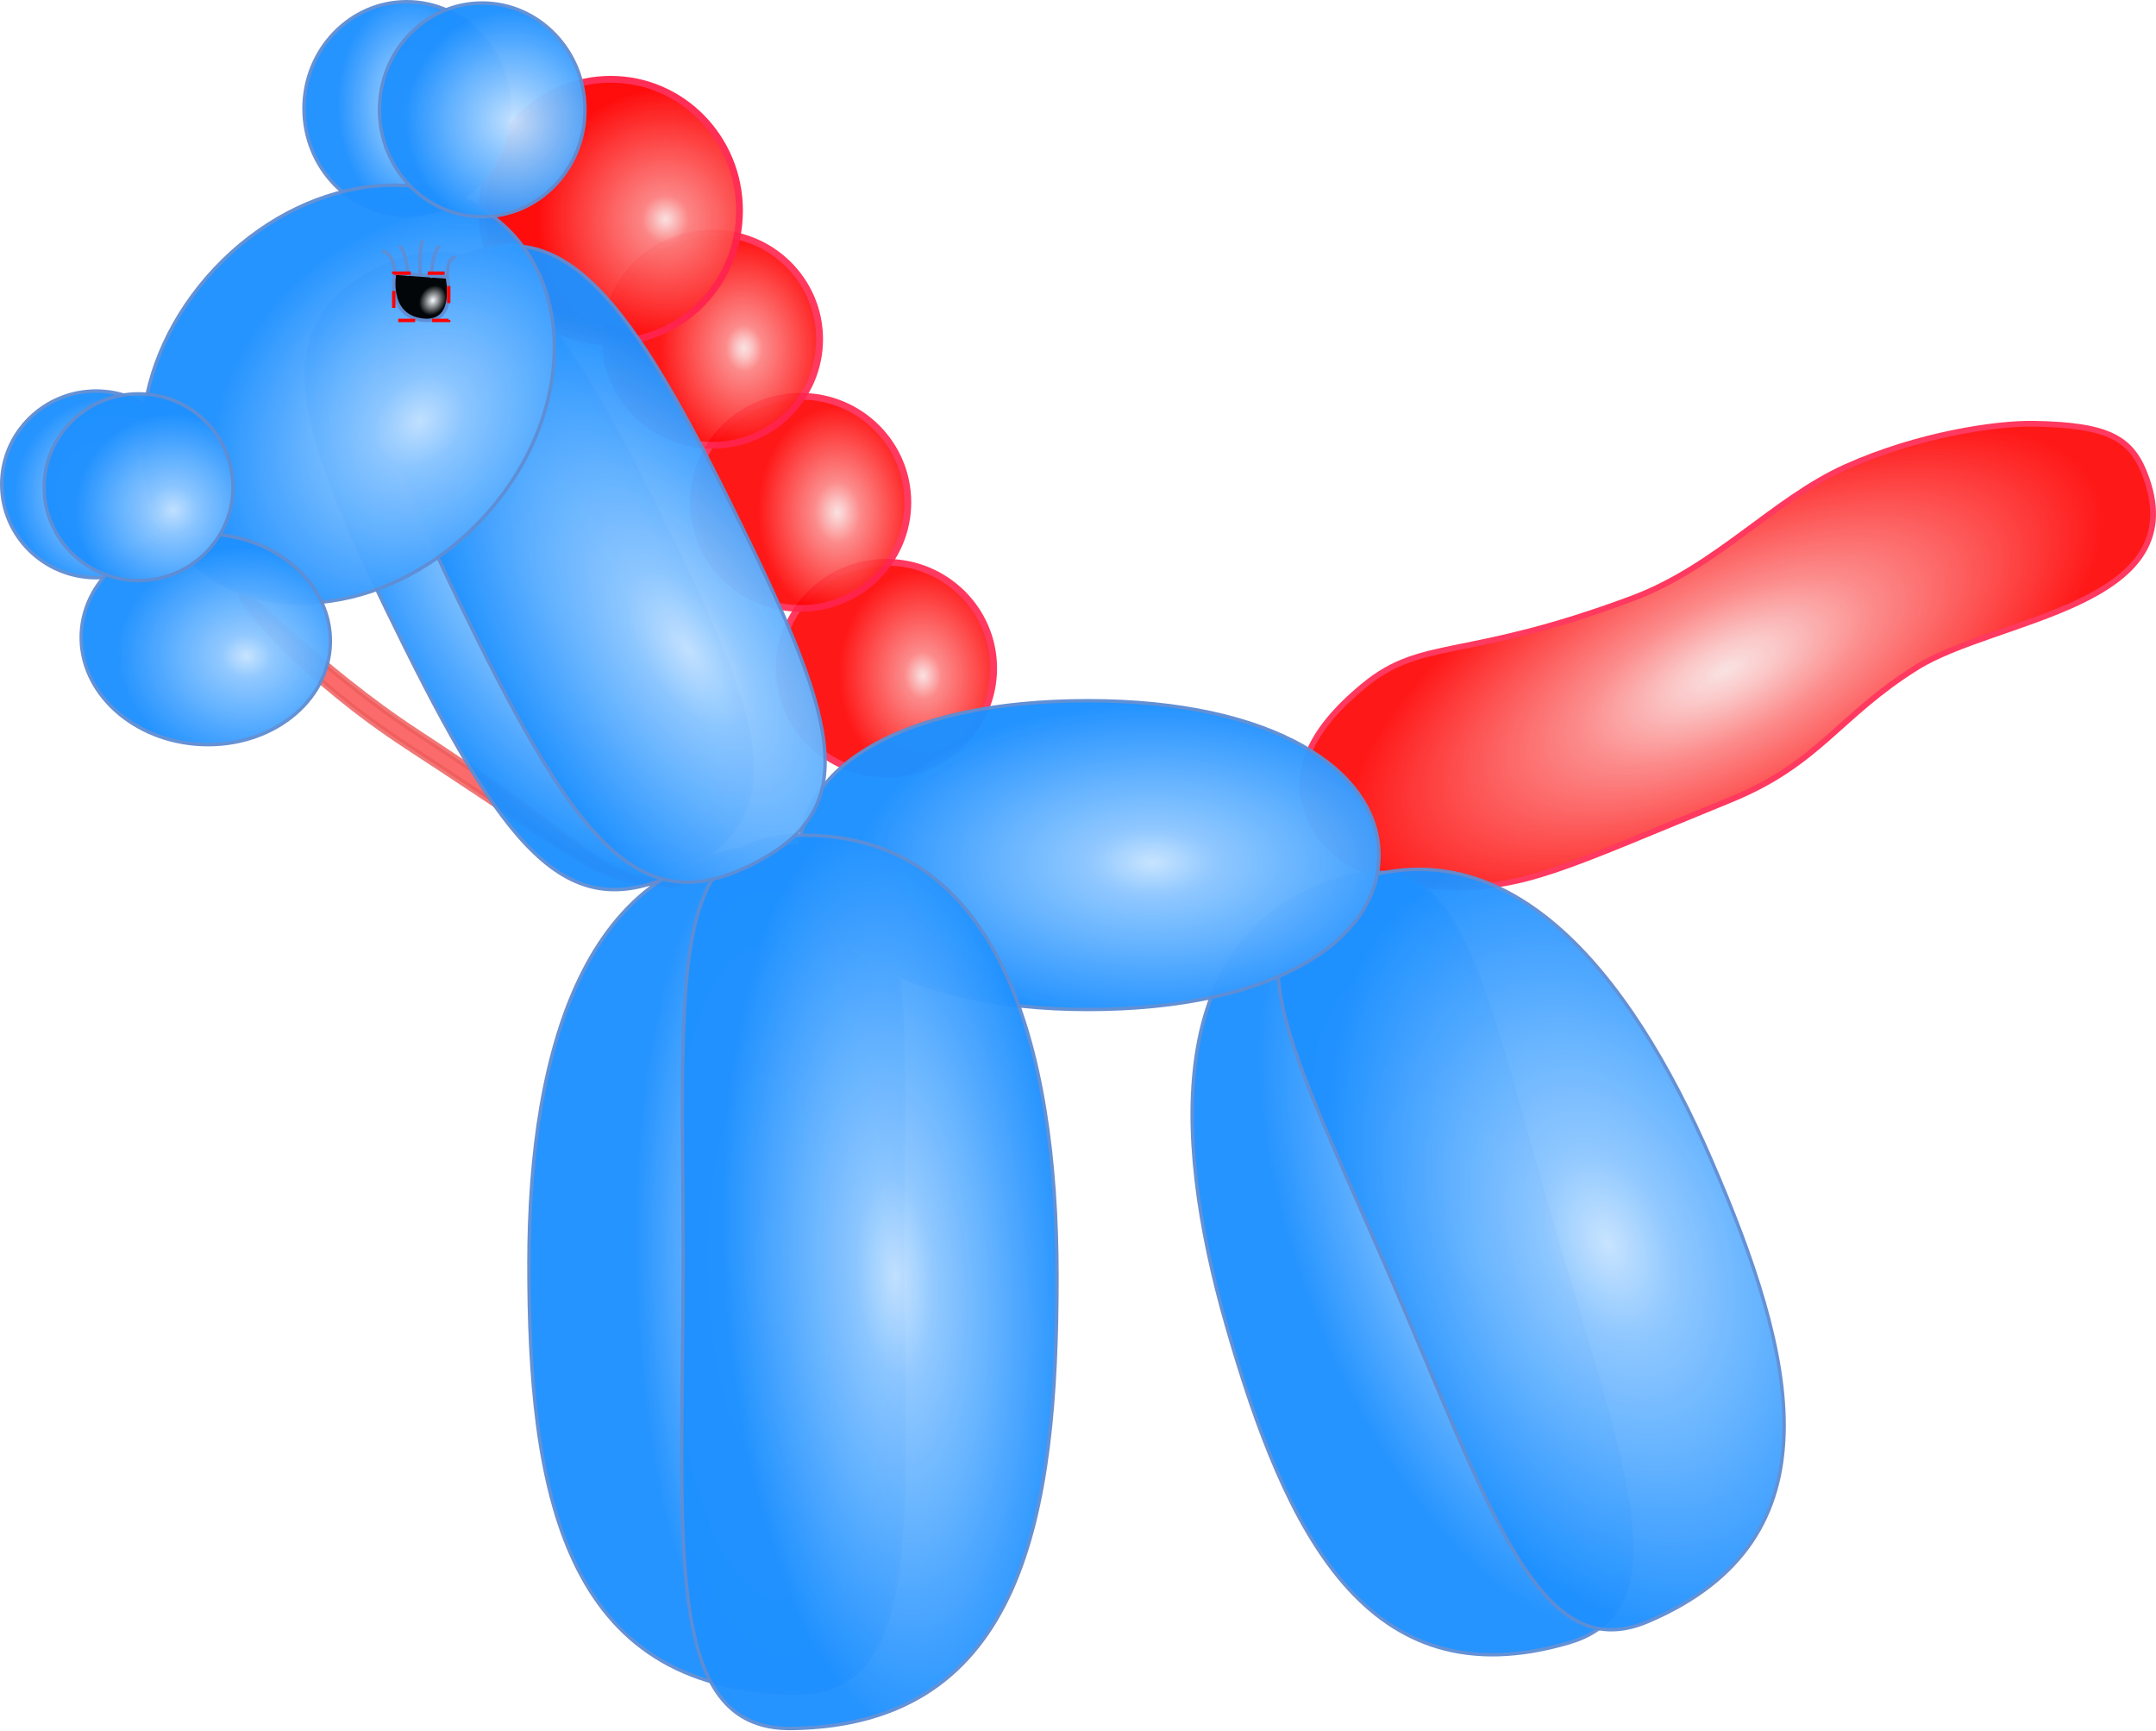
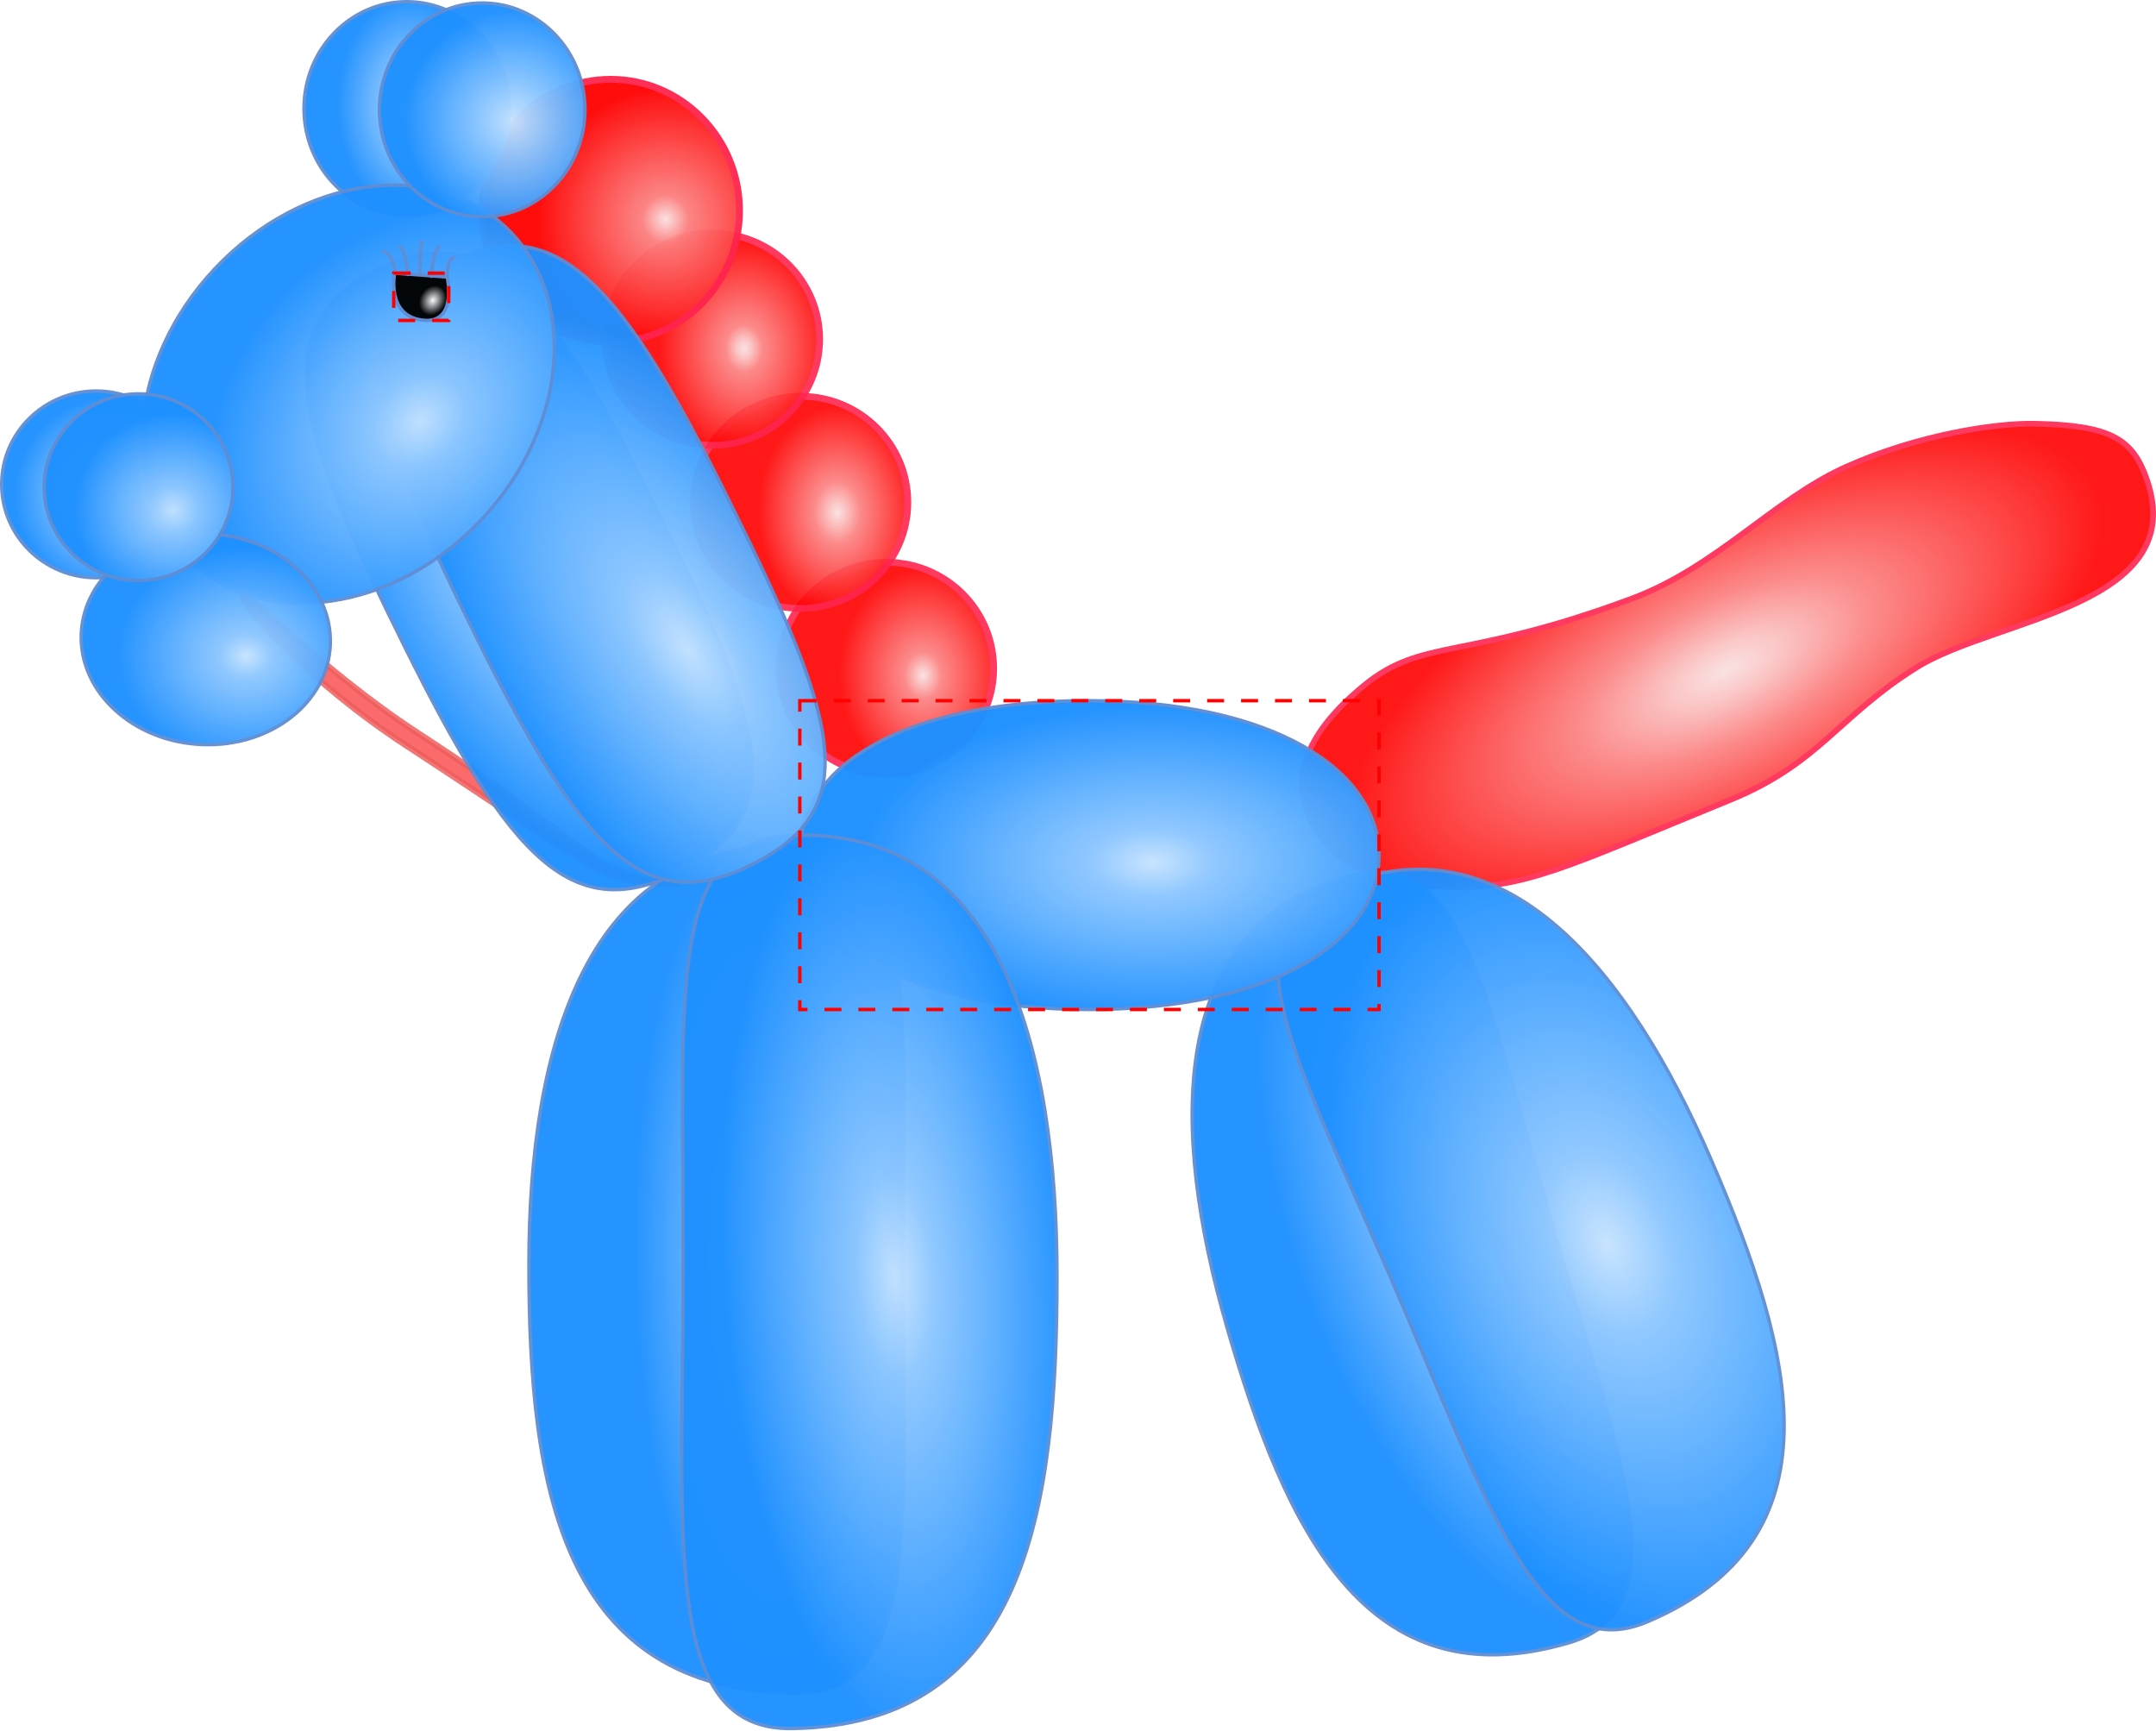
<svg xmlns="http://www.w3.org/2000/svg" xmlns:xlink="http://www.w3.org/1999/xlink" width="635.19" height="509.702" id="svg4321" version="1.1">
  <defs id="defs4323">
    <linearGradient id="linearGradient7171">
      <stop style="stop-color:#fadfdf;stop-opacity:1;" offset="0" id="stop7173" />
      <stop style="stop-color:#fbbfbf;stop-opacity:1;" offset="0.102" id="stop7175" />
      <stop style="stop-color:#fc7f7f;stop-opacity:1;" offset="0.289" id="stop7177" />
      <stop id="stop7179" offset="1" style="stop-color:#ff0000;stop-opacity:1;" />
    </linearGradient>
    <linearGradient id="linearGradient7161">
      <stop style="stop-color:#fadfdf;stop-opacity:1;" offset="0" id="stop7163" />
      <stop style="stop-color:#fbbfbf;stop-opacity:1;" offset="0.09" id="stop7165" />
      <stop style="stop-color:#fc7f7f;stop-opacity:1;" offset="0.218" id="stop7167" />
      <stop id="stop7169" offset="1" style="stop-color:#ff0000;stop-opacity:1;" />
    </linearGradient>
    <linearGradient id="linearGradient7151">
      <stop style="stop-color:#fadfdf;stop-opacity:1;" offset="0" id="stop7153" />
      <stop style="stop-color:#fbbfbf;stop-opacity:1;" offset="0.062" id="stop7155" />
      <stop style="stop-color:#fc7f7f;stop-opacity:1;" offset="0.181" id="stop7157" />
      <stop id="stop7159" offset="1" style="stop-color:#ff0000;stop-opacity:1;" />
    </linearGradient>
    <linearGradient id="linearGradient7141">
      <stop style="stop-color:#fadfdf;stop-opacity:1;" offset="0" id="stop7143" />
      <stop style="stop-color:#fbbfbf;stop-opacity:1;" offset="0.147" id="stop7145" />
      <stop style="stop-color:#fc7f7f;stop-opacity:1;" offset="0.386" id="stop7147" />
      <stop id="stop7149" offset="1" style="stop-color:#ff0000;stop-opacity:1;" />
    </linearGradient>
    <linearGradient id="linearGradient7133">
      <stop style="stop-color:#c6e3ff;stop-opacity:1;" offset="0" id="stop7135" />
      <stop style="stop-color:#8ec7ff;stop-opacity:1;" offset="0.316" id="stop7137" />
      <stop id="stop7139" offset="1" style="stop-color:#1e90ff;stop-opacity:1;" />
    </linearGradient>
    <linearGradient id="linearGradient7125">
      <stop style="stop-color:#c6e3ff;stop-opacity:1;" offset="0" id="stop7127" />
      <stop style="stop-color:#8ec7ff;stop-opacity:1;" offset="0.216" id="stop7129" />
      <stop id="stop7131" offset="1" style="stop-color:#1e90ff;stop-opacity:1;" />
    </linearGradient>
    <linearGradient id="linearGradient7117">
      <stop style="stop-color:#c6e3ff;stop-opacity:1;" offset="0" id="stop7119" />
      <stop style="stop-color:#8ec7ff;stop-opacity:1;" offset="0.21" id="stop7121" />
      <stop id="stop7123" offset="1" style="stop-color:#1e90ff;stop-opacity:1;" />
    </linearGradient>
    <linearGradient id="linearGradient7109">
      <stop style="stop-color:#c6e3ff;stop-opacity:1;" offset="0" id="stop7111" />
      <stop style="stop-color:#8ec7ff;stop-opacity:1;" offset="0.228" id="stop7113" />
      <stop id="stop7115" offset="1" style="stop-color:#1e90ff;stop-opacity:1;" />
    </linearGradient>
    <linearGradient id="linearGradient6937">
      <stop style="stop-color:#c6e3ff;stop-opacity:1;" offset="0" id="stop6939" />
      <stop style="stop-color:#8ec7ff;stop-opacity:1;" offset="0.278" id="stop6941" />
      <stop id="stop6943" offset="1" style="stop-color:#1e90ff;stop-opacity:1;" />
    </linearGradient>
    <linearGradient id="linearGradient6929">
      <stop style="stop-color:#c6e3ff;stop-opacity:1;" offset="0" id="stop6931" />
      <stop style="stop-color:#8ec7ff;stop-opacity:1;" offset="0.221" id="stop6933" />
      <stop id="stop6935" offset="1" style="stop-color:#1e90ff;stop-opacity:1;" />
    </linearGradient>
    <linearGradient id="linearGradient6921">
      <stop style="stop-color:#c6e3ff;stop-opacity:1;" offset="0" id="stop6923" />
      <stop style="stop-color:#8ec7ff;stop-opacity:1;" offset="0.175" id="stop6925" />
      <stop id="stop6927" offset="1" style="stop-color:#1e90ff;stop-opacity:1;" />
    </linearGradient>
    <linearGradient id="linearGradient6913">
      <stop style="stop-color:#c6e3ff;stop-opacity:1;" offset="0" id="stop6915" />
      <stop style="stop-color:#8ec7ff;stop-opacity:1;" offset="0.232" id="stop6917" />
      <stop id="stop6919" offset="1" style="stop-color:#1e90ff;stop-opacity:1;" />
    </linearGradient>
    <linearGradient id="linearGradient6905">
      <stop style="stop-color:#c6e3ff;stop-opacity:1;" offset="0" id="stop6907" />
      <stop style="stop-color:#8ec7ff;stop-opacity:1;" offset="0.214" id="stop6909" />
      <stop id="stop6911" offset="1" style="stop-color:#1e90ff;stop-opacity:1;" />
    </linearGradient>
    <linearGradient id="linearGradient6897">
      <stop style="stop-color:#c6e3ff;stop-opacity:1;" offset="0" id="stop6899" />
      <stop style="stop-color:#8ec7ff;stop-opacity:1;" offset="0.388" id="stop6901" />
      <stop id="stop6903" offset="1" style="stop-color:#1e90ff;stop-opacity:1;" />
    </linearGradient>
    <linearGradient id="linearGradient6889">
      <stop style="stop-color:#c6e3ff;stop-opacity:1;" offset="0" id="stop6891" />
      <stop style="stop-color:#8ec7ff;stop-opacity:1;" offset="0.193" id="stop6893" />
      <stop id="stop6895" offset="1" style="stop-color:#1e90ff;stop-opacity:1;" />
    </linearGradient>
    <linearGradient id="linearGradient6881">
      <stop style="stop-color:#c6e3ff;stop-opacity:1;" offset="0" id="stop6883" />
      <stop style="stop-color:#8ec7ff;stop-opacity:1;" offset="0.31" id="stop6885" />
      <stop id="stop6887" offset="1" style="stop-color:#1e90ff;stop-opacity:1;" />
    </linearGradient>
    <linearGradient id="linearGradient6858">
      <stop style="stop-color:#000000;stop-opacity:1;" offset="0" id="stop6860" />
      <stop style="stop-color:#000000;stop-opacity:0;" offset="1" id="stop6862" />
    </linearGradient>
    <linearGradient id="linearGradient6771">
      <stop id="stop6831" offset="0" style="stop-color:#c6e3ff;stop-opacity:1;" />
      <stop id="stop6829" offset="0.248" style="stop-color:#8ec7ff;stop-opacity:1;" />
      <stop style="stop-color:#1e90ff;stop-opacity:1;" offset="1" id="stop6775" />
    </linearGradient>
    <linearGradient id="linearGradient5276">
      <stop id="stop7107" offset="0" style="stop-color:#ffffff;stop-opacity:1;" />
      <stop id="stop5288" offset="1" style="stop-color:#000000;stop-opacity:1;" />
    </linearGradient>
    <linearGradient id="linearGradient5244">
      <stop id="stop5264" offset="0" style="stop-color:#fadfdf;stop-opacity:1;" />
      <stop id="stop5262" offset="0.077" style="stop-color:#fbbfbf;stop-opacity:1;" />
      <stop id="stop5260" offset="0.221" style="stop-color:#fc7f7f;stop-opacity:1;" />
      <stop style="stop-color:#ff0000;stop-opacity:1;" offset="1" id="stop5248" />
    </linearGradient>
    <linearGradient id="linearGradient5208">
      <stop style="stop-color:#000000;stop-opacity:1;" offset="0" id="stop5210" />
      <stop style="stop-color:#000000;stop-opacity:0;" offset="1" id="stop5212" />
    </linearGradient>
    <linearGradient id="linearGradient4853">
      <stop style="stop-color:#c5c5db;stop-opacity:1;" offset="0" id="stop4877" />
      <stop id="stop4863" offset="0.218" style="stop-color:#8c8cb7;stop-opacity:1;" />
      <stop style="stop-color:#6d6da3;stop-opacity:1;" offset="0.314" id="stop4893" />
      <stop id="stop4897" offset="0.366" style="stop-color:#5d5d99;stop-opacity:1;" />
      <stop style="stop-color:#4e4e90;stop-opacity:1;" offset="0.442" id="stop4873" />
      <stop id="stop4895" offset="0.504" style="stop-color:#46468b;stop-opacity:1;" />
      <stop id="stop4889" offset="0.574" style="stop-color:#3e3e86;stop-opacity:1;" />
      <stop id="stop4875" offset="0.703" style="stop-color:#2f2f7c;stop-opacity:1;" />
      <stop style="stop-color:#1f1f72;stop-opacity:1;" offset="0.833" id="stop4891" />
      <stop id="stop4861" offset="1" style="stop-color:#101069;stop-opacity:1;" />
    </linearGradient>
    <radialGradient xlink:href="#linearGradient4853-9" id="radialGradient4867-5" cx="238.221" cy="496.557" fx="238.221" fy="496.557" r="55.282" gradientTransform="matrix(1.165285,-0.1594627,0.3354126,2.451052,-202.2457,-683.3578)" gradientUnits="userSpaceOnUse" />
    <linearGradient id="linearGradient4853-9">
      <stop style="stop-color:#c5c5db;stop-opacity:1;" offset="0" id="stop4877-6" />
      <stop id="stop4863-3" offset="0.218" style="stop-color:#8c8cb7;stop-opacity:1;" />
      <stop style="stop-color:#6d6da3;stop-opacity:1;" offset="0.314" id="stop4893-5" />
      <stop id="stop4897-9" offset="0.366" style="stop-color:#5d5d99;stop-opacity:1;" />
      <stop style="stop-color:#4e4e90;stop-opacity:1;" offset="0.442" id="stop4873-8" />
      <stop id="stop4895-4" offset="0.504" style="stop-color:#46468b;stop-opacity:1;" />
      <stop id="stop4889-9" offset="0.574" style="stop-color:#3e3e86;stop-opacity:1;" />
      <stop id="stop4875-6" offset="0.703" style="stop-color:#2f2f7c;stop-opacity:1;" />
      <stop style="stop-color:#1f1f72;stop-opacity:1;" offset="0.833" id="stop4891-0" />
      <stop id="stop4861-5" offset="1" style="stop-color:#101069;stop-opacity:1;" />
    </linearGradient>
    <radialGradient xlink:href="#linearGradient7151" id="radialGradient6872" cx="168.753" cy="182.786" fx="168.753" fy="182.786" r="37.95" gradientTransform="matrix(1,0,0,1.019335,0,-3.485478)" gradientUnits="userSpaceOnUse" />
    <radialGradient xlink:href="#linearGradient6897" id="radialGradient7016" gradientUnits="userSpaceOnUse" gradientTransform="matrix(1,0,0,0.9887761,0,2.944694)" cx="18.746" cy="265.264" fx="18.746" fy="265.264" r="28.941" />
    <radialGradient xlink:href="#linearGradient6881" id="radialGradient7018" gradientUnits="userSpaceOnUse" gradientTransform="matrix(0.719547,-0.03429976,0.04942973,1.036946,25.38008,-1.550517)" cx="117.01" cy="150.43" fx="117.01" fy="150.43" r="31.395" />
    <radialGradient xlink:href="#linearGradient7125" id="radialGradient7034" gradientUnits="userSpaceOnUse" gradientTransform="matrix(1,0,0,0.8008001,0,47.54842)" cx="84.43" cy="264.731" fx="84.43" fy="264.731" r="68.731" />
    <radialGradient xlink:href="#linearGradient7133" id="radialGradient7036" gradientUnits="userSpaceOnUse" gradientTransform="matrix(1,0,0,1.038124,0,-5.741056)" cx="123.514" cy="153.781" fx="123.514" fy="153.781" r="31.395" />
    <radialGradient xlink:href="#linearGradient6889" id="radialGradient7038" gradientUnits="userSpaceOnUse" gradientTransform="matrix(1,0,0,0.7951007,0,65.28734)" cx="50.815" cy="324.316" fx="50.815" fy="324.316" r="40.484" />
    <radialGradient xlink:href="#linearGradient6771" id="radialGradient7040" gradientUnits="userSpaceOnUse" gradientTransform="matrix(1,0,0,0.9887761,0,2.944694)" cx="23.931" cy="269.257" fx="23.931" fy="269.257" r="28.941" />
    <radialGradient xlink:href="#linearGradient6937" id="radialGradient7065" gradientUnits="userSpaceOnUse" gradientTransform="matrix(0.6234045,-0.3623421,0.7456072,1.282807,-165.2191,-34.43242)" cx="128.632" cy="286.56" fx="128.632" fy="286.56" r="66.813" />
    <radialGradient xlink:href="#linearGradient7141" id="radialGradient7074" gradientUnits="userSpaceOnUse" gradientTransform="matrix(0.7425554,-0.380112,0.1702837,0.3137905,59.24004,411.0957)" cx="499.164" cy="300.658" fx="499.164" fy="300.658" r="145.793" />
    <radialGradient xlink:href="#linearGradient7171" id="radialGradient7076" gradientUnits="userSpaceOnUse" gradientTransform="matrix(0.7386066,-0.01442657,0.01874871,1.020297,62.18483,-0.8643667)" cx="257.467" cy="226.536" fx="257.467" fy="226.536" r="35.526" />
    <radialGradient xlink:href="#linearGradient5244" id="radialGradient7078" gradientUnits="userSpaceOnUse" gradientTransform="matrix(0.779419,-0.02885315,0.03551745,1.019823,48.27134,2.933549)" cx="256.929" cy="225.567" fx="256.929" fy="225.567" r="35.526" />
    <radialGradient xlink:href="#linearGradient7161" id="radialGradient7080" gradientUnits="userSpaceOnUse" gradientTransform="matrix(0.786221,-0.02795149,0.03411155,1.019874,46.78324,2.693176)" cx="254.93" cy="226.182" fx="254.93" fy="226.182" r="35.526" />
    <radialGradient xlink:href="#linearGradient5276" id="radialGradient7208" gradientUnits="userSpaceOnUse" gradientTransform="matrix(0.3752908,0.2344819,-0.2835696,0.4538561,118.0453,88.37117)" cx="107.488" cy="205.216" fx="107.488" fy="205.216" r="8.597" />
    <radialGradient xlink:href="#linearGradient6913" id="radialGradient7215" gradientUnits="userSpaceOnUse" gradientTransform="matrix(0.6871367,-0.4565467,0.952319,1.433311,-229.5959,-49.94886)" cx="167.554" cy="304.259" fx="167.554" fy="304.259" r="66.813" />
    <radialGradient xlink:href="#linearGradient6929" id="radialGradient7218" gradientUnits="userSpaceOnUse" gradientTransform="matrix(0.8942157,-0.05617646,0.1502075,2.391001,-50.2777,-676.8817)" cx="237.311" cy="495.432" fx="237.311" fy="495.432" r="56.397" />
    <radialGradient xlink:href="#linearGradient7117" id="radialGradient7221" gradientUnits="userSpaceOnUse" gradientTransform="matrix(1,0,0,0.5391,0,170.5949)" cx="312.225" cy="374.18" fx="312.225" fy="374.18" r="86.438" />
    <radialGradient xlink:href="#linearGradient7109" id="radialGradient7224" gradientUnits="userSpaceOnUse" gradientTransform="matrix(0.9308685,-0.3653545,0.575366,1.465946,-248.3329,-63.55065)" cx="446.376" cy="485.242" fx="446.376" fy="485.242" r="75.661" />
    <radialGradient xlink:href="#linearGradient6905" id="radialGradient7227" gradientUnits="userSpaceOnUse" gradientTransform="matrix(0.7019014,-0.01860421,0.05915668,2.231868,26.76509,-602.8759)" cx="204.595" cy="492.771" fx="204.595" fy="492.771" r="56.397" />
    <radialGradient xlink:href="#linearGradient6921" id="radialGradient7230" gradientUnits="userSpaceOnUse" gradientTransform="matrix(0.714249,-0.2874973,0.6587904,1.636677,-205.8583,-197.5519)" cx="406.462" cy="490.195" fx="406.462" fy="490.195" r="65.861" />
  </defs>
  <g id="layer1" transform="translate(27.32524,-118.2316)">
    <path style="opacity:0.903;fill:url(#radialGradient7074);fill-opacity:1;fill-rule:nonzero;stroke:#ff244e;stroke-width:1.695;stroke-miterlimit:4;stroke-opacity:1;stroke-dasharray:none" d="m 605.07,259.214 c 13.238,37.595 -44.501,41.143 -67.674,55.599 -23.173,14.456 -28.609,28.293 -54.986,39.062 -48.976,19.996 -61.038,26.628 -84.342,25.601 -23.304,-1.028 -35.357,-9.581 -39.945,-21.17 -4.587,-11.588 -0.839,-24.017 16.453,-38.177 17.292,-14.16 29.401,-7.089 78.99,-25.605 24.794,-9.258 41.63,-29.165 62.924,-38.73 21.294,-9.564 44.304,-12.936 55.494,-12.731 22.38,0.409 28.949,4.404 33.086,16.152 z" id="path5111" />
    <path style="opacity:0.903;fill:url(#radialGradient7078);fill-opacity:1;fill-rule:nonzero;stroke:#ff244e;stroke-width:2.285;stroke-miterlimit:4;stroke-opacity:1;stroke-dasharray:none" id="path5181-9" d="m 279.944,223.124 c 0,20.022 -15.905,36.253 -35.526,36.253 -19.62,0 -35.526,-16.231 -35.526,-36.253 0,-20.022 15.905,-36.253 35.526,-36.253 19.62,0 35.526,16.231 35.526,36.253 z" transform="matrix(0.8886877,0,0,0.8619788,16.62159,122.788)" />
    <path style="opacity:0.903;fill:url(#radialGradient7076);fill-opacity:1;fill-rule:nonzero;stroke:#ff244e;stroke-width:2.285;stroke-miterlimit:4;stroke-opacity:1;stroke-dasharray:none" id="path5181-1" d="m 279.944,223.124 c 0,20.022 -15.905,36.253 -35.526,36.253 -19.62,0 -35.526,-16.231 -35.526,-36.253 0,-20.022 15.905,-36.253 35.526,-36.253 19.62,0 35.526,16.231 35.526,36.253 z" transform="matrix(0.8886877,0,0,0.8619788,-8.661373,73.88725)" />
    <path style="opacity:0.903;fill:url(#radialGradient7080);fill-opacity:1;fill-rule:nonzero;stroke:#ff244e;stroke-width:2.285;stroke-miterlimit:4;stroke-opacity:1;stroke-dasharray:none" id="path5181" d="m 279.944,223.124 c 0,20.022 -15.905,36.253 -35.526,36.253 -19.62,0 -35.526,-16.231 -35.526,-36.253 0,-20.022 15.905,-36.253 35.526,-36.253 19.62,0 35.526,16.231 35.526,36.253 z" transform="matrix(0.8886877,0,0,0.8619788,-34.64607,25.82587)" />
    <path style="opacity:0.953;fill:url(#radialGradient6872);fill-opacity:1;fill-rule:nonzero;stroke:#ff244e;stroke-width:2;stroke-miterlimit:4;stroke-opacity:1;stroke-dasharray:none" id="path5179" d="m 190.547,180.272 c 0,21.364 -16.991,38.683 -37.95,38.683 -20.959,0 -37.95,-17.319 -37.95,-38.683 0,-21.364 16.991,-38.683 37.95,-38.683 20.959,0 37.95,17.319 37.95,38.683 z" />
    <path transform="matrix(0.6839537,0.4463202,-0.3187364,0.8817459,94.65189,14.97207)" style="fill:#fc6b6b;fill-opacity:1;fill-rule:nonzero;stroke:#ee5c5c;stroke-width:2;stroke-linecap:round;stroke-linejoin:round;stroke-miterlimit:4;stroke-opacity:0.839;stroke-dashoffset:0" d="m 246.988,287.202 c -4.188,1.308 -14.957,9.559 -34.102,10.375 -19.145,0.816 -33.734,0.078 -77.46,0.078 -43.727,0 -76.569,-9.111 -76.569,-11.795 0,-2.684 35.725,6.38 79.452,6.38 43.727,0 56.117,1.802 76.291,2.502 20.174,0.7 36.654,-9.209 32.466,-7.901 z" id="path7082" />
    <path transform="translate(-12.74526,-1.44055)" style="opacity:0.963;fill:url(#radialGradient7016);fill-opacity:1;fill-rule:nonzero;stroke:#5f8dd3;stroke-width:1;stroke-linecap:round;stroke-linejoin:round;stroke-miterlimit:4;stroke-opacity:1;stroke-dasharray:none;stroke-dashoffset:0" id="path5157-6" d="m 41.571,262.36 c 0,15.188 -12.458,27.501 -27.826,27.501 -15.368,0 -27.826,-12.312 -27.826,-27.501 0,-15.188 12.458,-27.501 27.826,-27.501 15.368,0 27.826,12.312 27.826,27.501 z" />
    <path transform="translate(-22.22411,-0.3813338)" style="opacity:0.963;fill:url(#radialGradient7018);fill-opacity:1;fill-rule:nonzero;stroke:#5f8dd3;stroke-width:1;stroke-linecap:round;stroke-linejoin:round;stroke-miterlimit:4;stroke-opacity:1;stroke-dasharray:none;stroke-dashoffset:0" id="path5137-7" d="m 145.02,150.59 c 0,17.384 -13.557,31.477 -30.28,31.477 -16.723,0 -30.28,-14.093 -30.28,-31.477 0,-17.384 13.557,-31.477 30.28,-31.477 16.723,0 30.28,14.093 30.28,31.477 z" />
    <path style="opacity:0.963;fill:url(#radialGradient7065);fill-opacity:1;fill-rule:nonzero;stroke:#5f8dd3;stroke-width:1;stroke-linecap:round;stroke-linejoin:round;stroke-miterlimit:4;stroke-opacity:1;stroke-dasharray:none;stroke-dashoffset:0" d="m 166.126,268.057 c 31.479,63.401 40.095,89.642 7.783,106.473 -32.313,16.831 -50.601,-2.481 -82.08,-65.882 -31.479,-63.401 -41.247,-93.723 -8.934,-110.554 32.313,-16.831 51.752,6.563 83.231,69.964 z" id="path5114-8" />
    <path style="opacity:0.963;fill:url(#radialGradient7230);fill-opacity:1;fill-rule:nonzero;stroke:#5f8dd3;stroke-width:1;stroke-miterlimit:4;stroke-opacity:1;stroke-dasharray:none;stroke-dashoffset:0" d="m 334.082,508.979 c 17.267,60.006 41.152,110.874 100.974,93.156 33.788,-10.007 14.346,-55.772 -6.163,-126.997 -20.509,-71.225 -26.462,-108.174 -60.311,-98.394 -52.139,15.065 -51.214,74.15 -34.5,132.235 z" id="path4342-3-1" />
    <path style="opacity:0.963;fill:url(#radialGradient7227);fill-opacity:1;fill-rule:nonzero;stroke:#5f8dd3;stroke-width:1;stroke-miterlimit:4;stroke-opacity:1;stroke-dasharray:none;stroke-dashoffset:0" d="m 128.501,490.644 c -0.013,66.309 9.719,125.444 78.108,126.387 38.627,0.532 32.029,-52.023 32.029,-130.734 0,-78.711 4.937,-118.062 -33.685,-118.844 -59.492,-1.205 -76.439,59.005 -76.451,123.192 z" id="path4342-9" />
    <path style="opacity:0.963;fill:url(#radialGradient7224);fill-opacity:1;fill-rule:nonzero;stroke:#5f8dd3;stroke-width:1;stroke-miterlimit:4;stroke-opacity:1;stroke-dasharray:none;stroke-dashoffset:0" d="m 476.82,459.878 c 24.803,57.303 38.689,111.757 -18.759,136.095 -32.447,13.746 -46.52,-33.944 -75.95,-101.97 -29.43,-68.026 -48.315,-100.337 -15.966,-114.297 49.83,-21.504 86.665,24.703 110.674,80.172 z" id="path4342-3" />
-     <path style="opacity:0.973;fill:url(#radialGradient7221);fill-opacity:1;fill-rule:nonzero;stroke:#5f8dd3;stroke-width:1;stroke-linecap:round;stroke-linejoin:round;stroke-miterlimit:4;stroke-opacity:1;stroke-dasharray:none;stroke-dashoffset:0" d="m 378.957,370.227 c 0,25.12 -31.1,45.392 -85.726,45.392 -54.626,0 -84.92,-21.286 -84.92,-46.406 0,-25.12 30.294,-44.562 84.92,-44.562 54.626,0 85.726,20.456 85.726,45.576 z" id="path5072" />
+     <path style="opacity:0.973;fill:url(#radialGradient7221);fill-opacity:1;fill-rule:nonzero;stroke:#5f8dd3;stroke-width:1;stroke-linecap:round;stroke-linejoin:round;stroke-miterlimit:4;stroke-opacity:1;stroke-dasharray:none;stroke-dashoffset:0" d="m 378.957,370.227 c 0,25.12 -31.1,45.392 -85.726,45.392 -54.626,0 -84.92,-21.286 -84.92,-46.406 0,-25.12 30.294,-44.562 84.92,-44.562 54.626,0 85.726,20.456 85.726,45.576 z" id="path5072" commentId="7749fed6-9c27-4a72-8c35-3e625bb65488" />
    <path style="opacity:0.963;fill:url(#radialGradient7218);fill-opacity:1;fill-rule:nonzero;stroke:#5f8dd3;stroke-width:1;stroke-miterlimit:4;stroke-opacity:1;stroke-dasharray:none;stroke-dashoffset:0" d="m 284.083,494.178 c 0.013,69.911 -9.719,132.258 -78.108,133.252 -38.627,0.561 -32.029,-54.849 -32.029,-137.835 0,-82.986 -4.937,-124.475 33.685,-125.3 59.492,-1.27 76.439,62.21 76.451,129.883 z" id="path4342" />
    <path style="opacity:0.963;fill:url(#radialGradient7215);fill-opacity:1;fill-rule:nonzero;stroke:#5f8dd3;stroke-width:1;stroke-linecap:round;stroke-linejoin:round;stroke-miterlimit:4;stroke-opacity:1;stroke-dasharray:none;stroke-dashoffset:0" d="m 187.565,265.858 c 31.479,63.401 40.095,89.642 7.783,106.472 -32.313,16.831 -50.601,-2.481 -82.08,-65.882 -31.479,-63.401 -41.247,-93.723 -8.934,-110.554 32.313,-16.831 51.752,6.563 83.231,69.964 z" id="path5114" />
    <path style="opacity:0.963;fill:url(#radialGradient7034);fill-opacity:1;fill-rule:nonzero;stroke:#5f8dd3;stroke-width:1;stroke-linecap:round;stroke-linejoin:round;stroke-miterlimit:4;stroke-opacity:1;stroke-dasharray:none;stroke-dashoffset:0" id="path5135" d="m 143.486,238.697 c 0,29.782 -30.273,53.925 -67.616,53.925 -37.343,0 -67.616,-24.143 -67.616,-53.925 0,-29.782 30.273,-53.925 67.616,-53.925 37.343,0 67.616,24.143 67.616,53.925 z" transform="matrix(0.6856313,-0.727949,0.727949,0.6856313,-150.5216,125.9057)" />
    <path style="opacity:0.963;fill:url(#radialGradient7036);fill-opacity:1;fill-rule:nonzero;stroke:#5f8dd3;stroke-width:1;stroke-linecap:round;stroke-linejoin:round;stroke-miterlimit:4;stroke-opacity:1;stroke-dasharray:none;stroke-dashoffset:0" id="path5137" d="m 145.02,150.59 c 0,17.384 -13.557,31.477 -30.28,31.477 -16.723,0 -30.28,-14.093 -30.28,-31.477 0,-17.384 13.557,-31.477 30.28,-31.477 16.723,0 30.28,14.093 30.28,31.477 z" />
    <path style="opacity:0.963;fill:url(#radialGradient7038);fill-opacity:1;fill-rule:nonzero;stroke:#5f8dd3;stroke-width:1.035;stroke-linecap:round;stroke-linejoin:round;stroke-miterlimit:4;stroke-opacity:1;stroke-dasharray:none;stroke-dashoffset:0" id="path5177" d="m 77.158,318.631 c 0,17.14 -17.609,31.035 -39.33,31.035 -21.721,0 -39.33,-13.895 -39.33,-31.035 0,-17.14 17.609,-31.035 39.33,-31.035 21.721,0 39.33,13.895 39.33,31.035 z" transform="matrix(0.9333743,0.03703669,-0.03459283,0.9993139,9.018657,-13.27612)" />
    <path style="opacity:0.963;fill:url(#radialGradient7040);fill-opacity:1;fill-rule:nonzero;stroke:#5f8dd3;stroke-width:1;stroke-linecap:round;stroke-linejoin:round;stroke-miterlimit:4;stroke-opacity:1;stroke-dasharray:none;stroke-dashoffset:0" id="path5157" d="m 41.571,262.36 c 0,15.188 -12.458,27.501 -27.826,27.501 -15.368,0 -27.826,-12.312 -27.826,-27.501 0,-15.188 12.458,-27.501 27.826,-27.501 15.368,0 27.826,12.312 27.826,27.501 z" transform="translate(-0.2454294,-0.6074458)" />
-     <path style="opacity:0.963;fill:url(#radialGradient7208);fill-opacity:1;stroke:#5f8dd3;stroke-width:1;stroke-linecap:butt;stroke-linejoin:miter;stroke-miterlimit:4;stroke-opacity:1;stroke-dasharray:none;stroke-dashoffset:0" d="m 88.939,198.704 c 0,0 -2.516,12.417 8.07,13.823 10.586,1.406 7.419,-12.691 7.419,-12.691 z" id="path7085" commentId="de196865-ceb3-438b-8fb3-df051a7939ba" />
+     <path style="opacity:0.963;fill:url(#radialGradient7208);fill-opacity:1;stroke:#5f8dd3;stroke-width:1;stroke-linecap:butt;stroke-linejoin:miter;stroke-miterlimit:4;stroke-opacity:1;stroke-dasharray:none;stroke-dashoffset:0" d="m 88.939,198.704 c 0,0 -2.516,12.417 8.07,13.823 10.586,1.406 7.419,-12.691 7.419,-12.691 z" id="path7085" commentid="de196865-ceb3-438b-8fb3-df051a7939ba" />
    <path style="opacity:0.963;fill:none;stroke:#5f8dd3;stroke-width:1;stroke-linecap:round;stroke-linejoin:round;stroke-miterlimit:4;stroke-opacity:1;stroke-dasharray:none;stroke-dashoffset:0" d="m 88.975,198.171 c 0,0 -0.13,-4.676 -3.319,-5.916" id="path7087" />
    <path style="opacity:0.963;fill:none;stroke:#5f8dd3;stroke-width:1;stroke-linecap:round;stroke-linejoin:round;stroke-miterlimit:4;stroke-opacity:1;stroke-dasharray:none;stroke-dashoffset:0" d="m 92.842,199.07 c 0,0 -0.445,-6.414 -2.299,-8.19" id="path7091" />
    <path style="opacity:0.963;fill:none;stroke:#5f8dd3;stroke-width:1;stroke-linecap:round;stroke-linejoin:round;stroke-miterlimit:4;stroke-opacity:1;stroke-dasharray:none;stroke-dashoffset:0" d="m 96.41,198.967 c 0,0 -0.222,-8.84 0.705,-9.586" id="path7093" />
    <path style="opacity:0.963;fill:none;stroke:#5f8dd3;stroke-width:1;stroke-linecap:round;stroke-linejoin:round;stroke-miterlimit:4;stroke-opacity:1;stroke-dasharray:none;stroke-dashoffset:0" d="m 99.751,199.636 c 0,0 0.266,-6.892 2.24,-8.62" id="path7095" />
    <path style="opacity:0.963;fill:none;stroke:#5f8dd3;stroke-width:1;stroke-linecap:round;stroke-linejoin:round;stroke-miterlimit:4;stroke-opacity:1;stroke-dasharray:none;stroke-dashoffset:0" d="m 104.421,199.597 c 0,0 0.011,-3.812 1.02,-4.813 1.009,-1.001 1.03,-0.747 1.03,-0.747" id="path7097" />
  </g>
  <rect x="88.678" y="198.704" width="16.194" height="13.922" id="annotation_path7085" fill="none" stroke="#ff0000" style="stroke-dasharray: 5, 5;" transform="matrix(1,0,0,1,27.3252,-118.2316)" />
+   <rect x="208.311" y="324.651" width="170.646" height="90.968" id="annotation_path5072" fill="none" stroke="#ff0000" style="stroke-dasharray: 5, 5;" transform="matrix(1,0,0,1,27.3252,-118.2316)" />
</svg>
